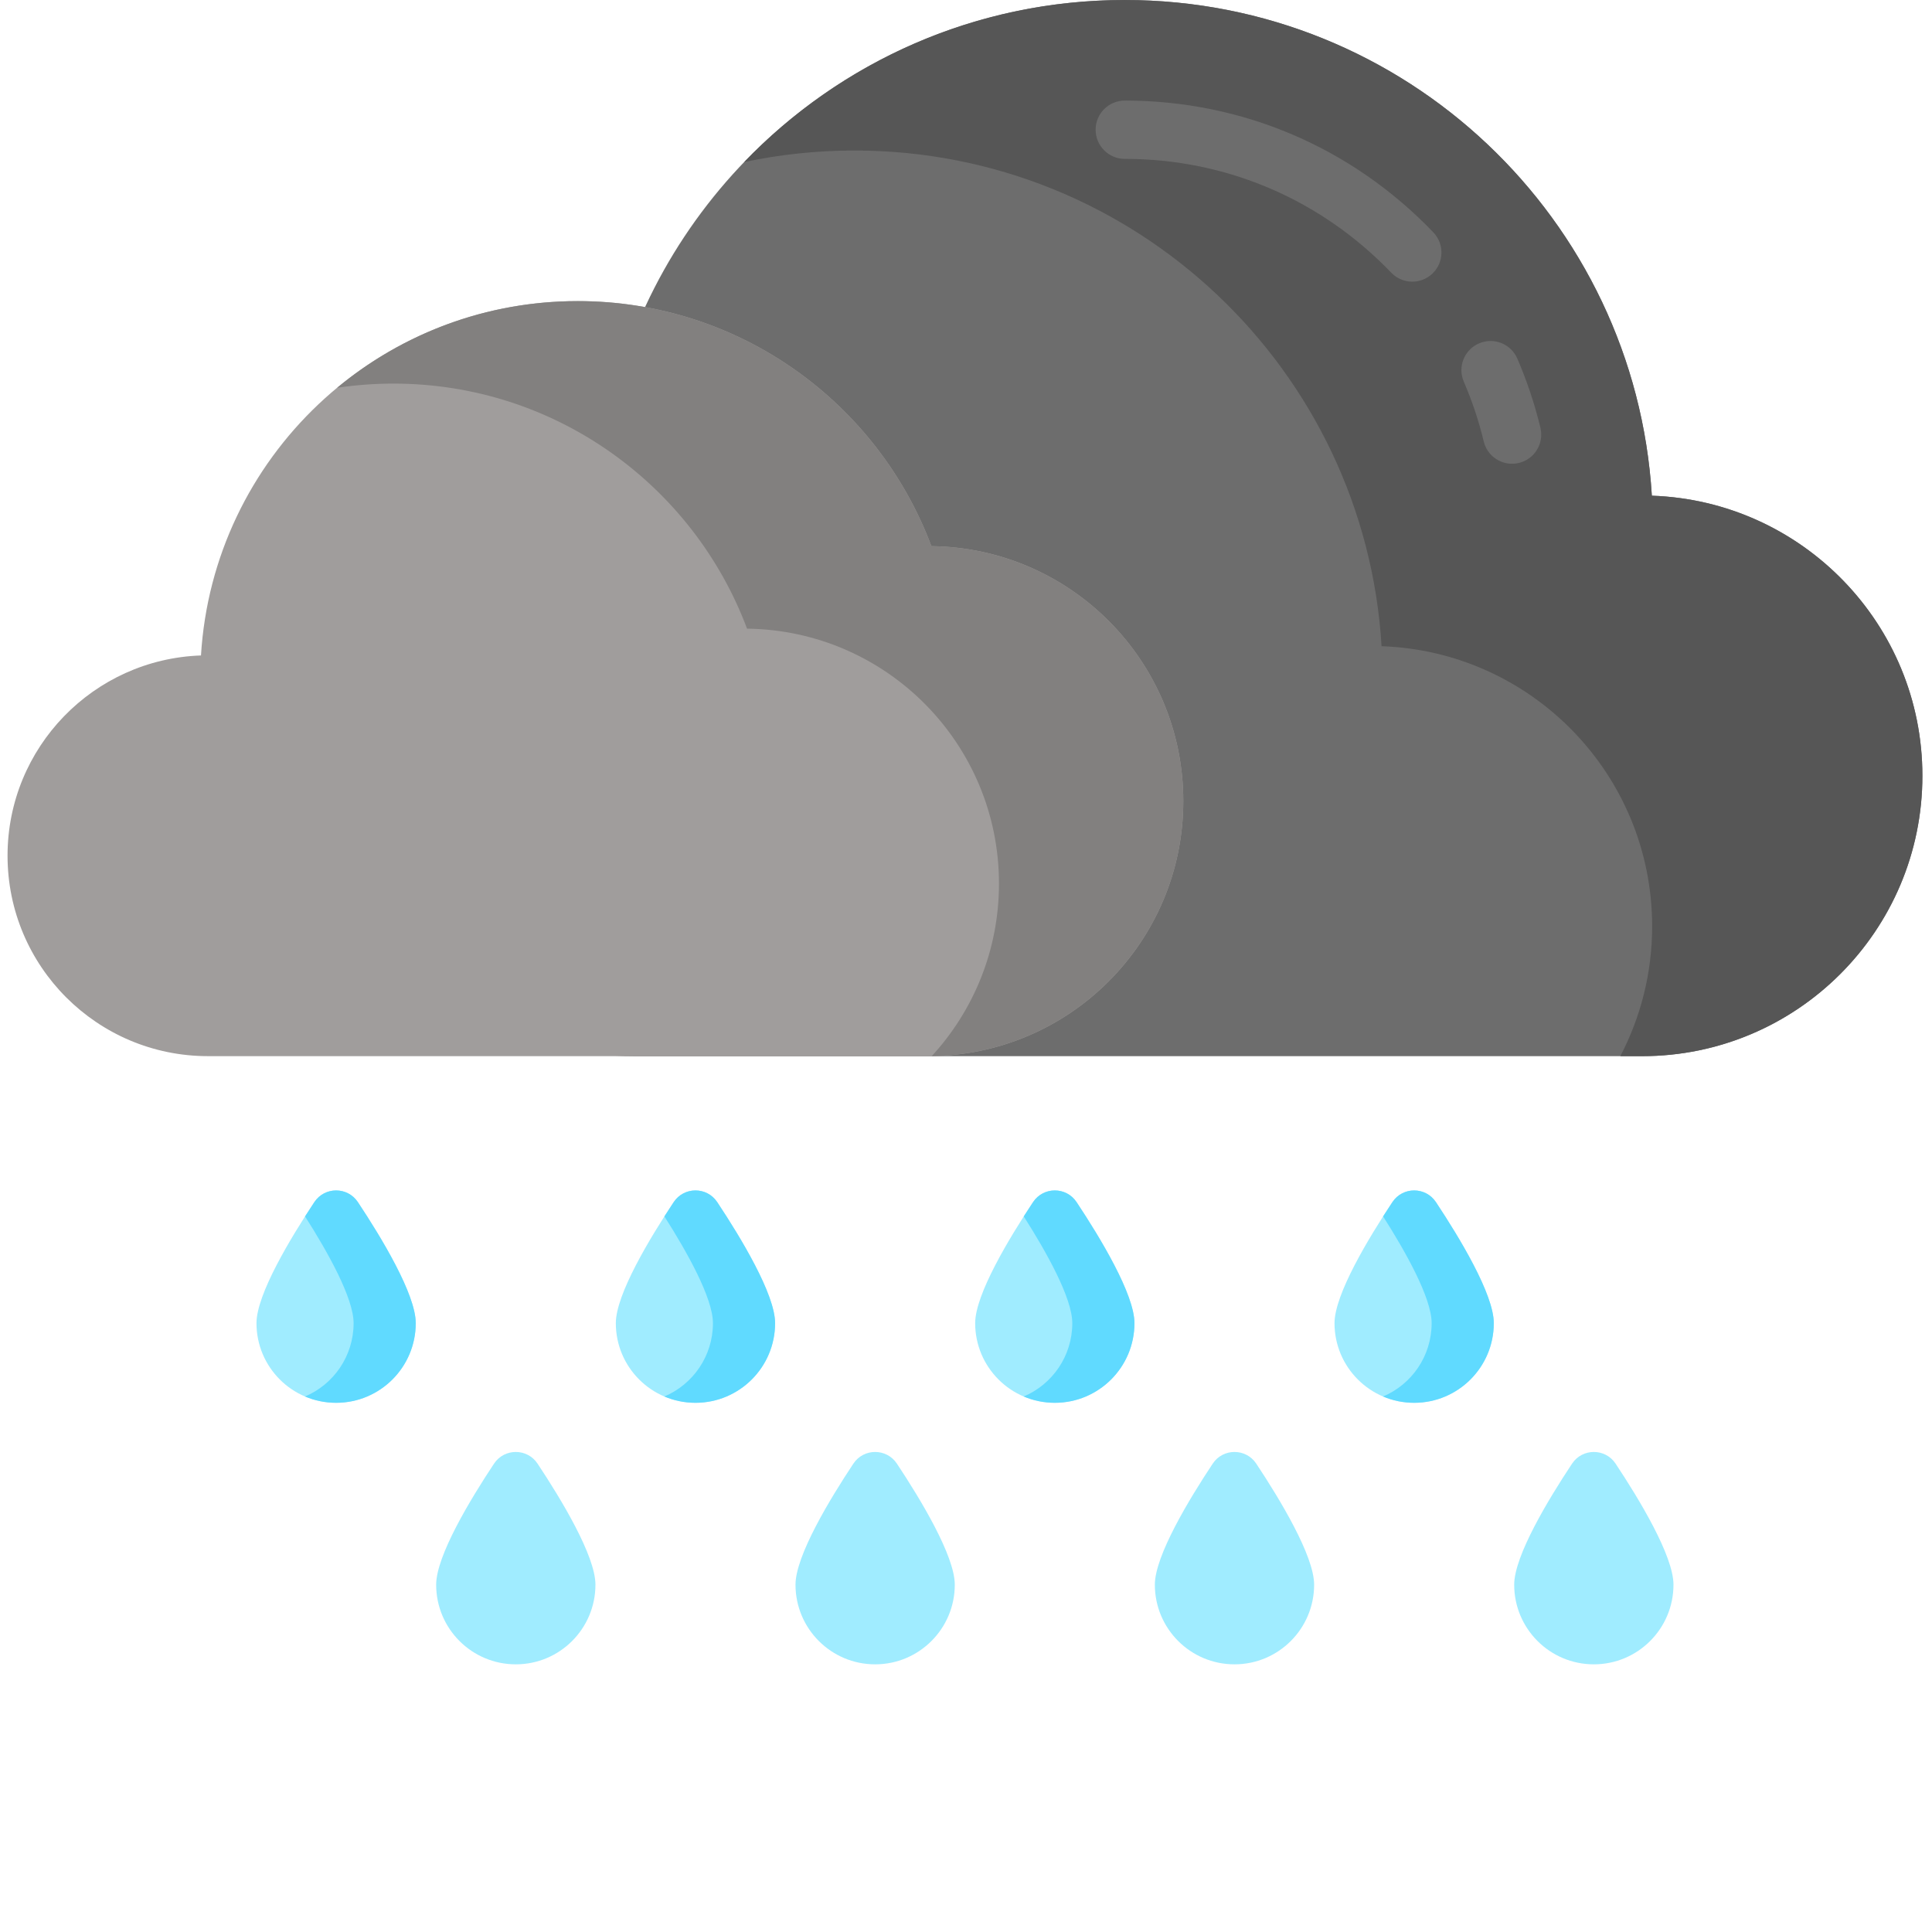
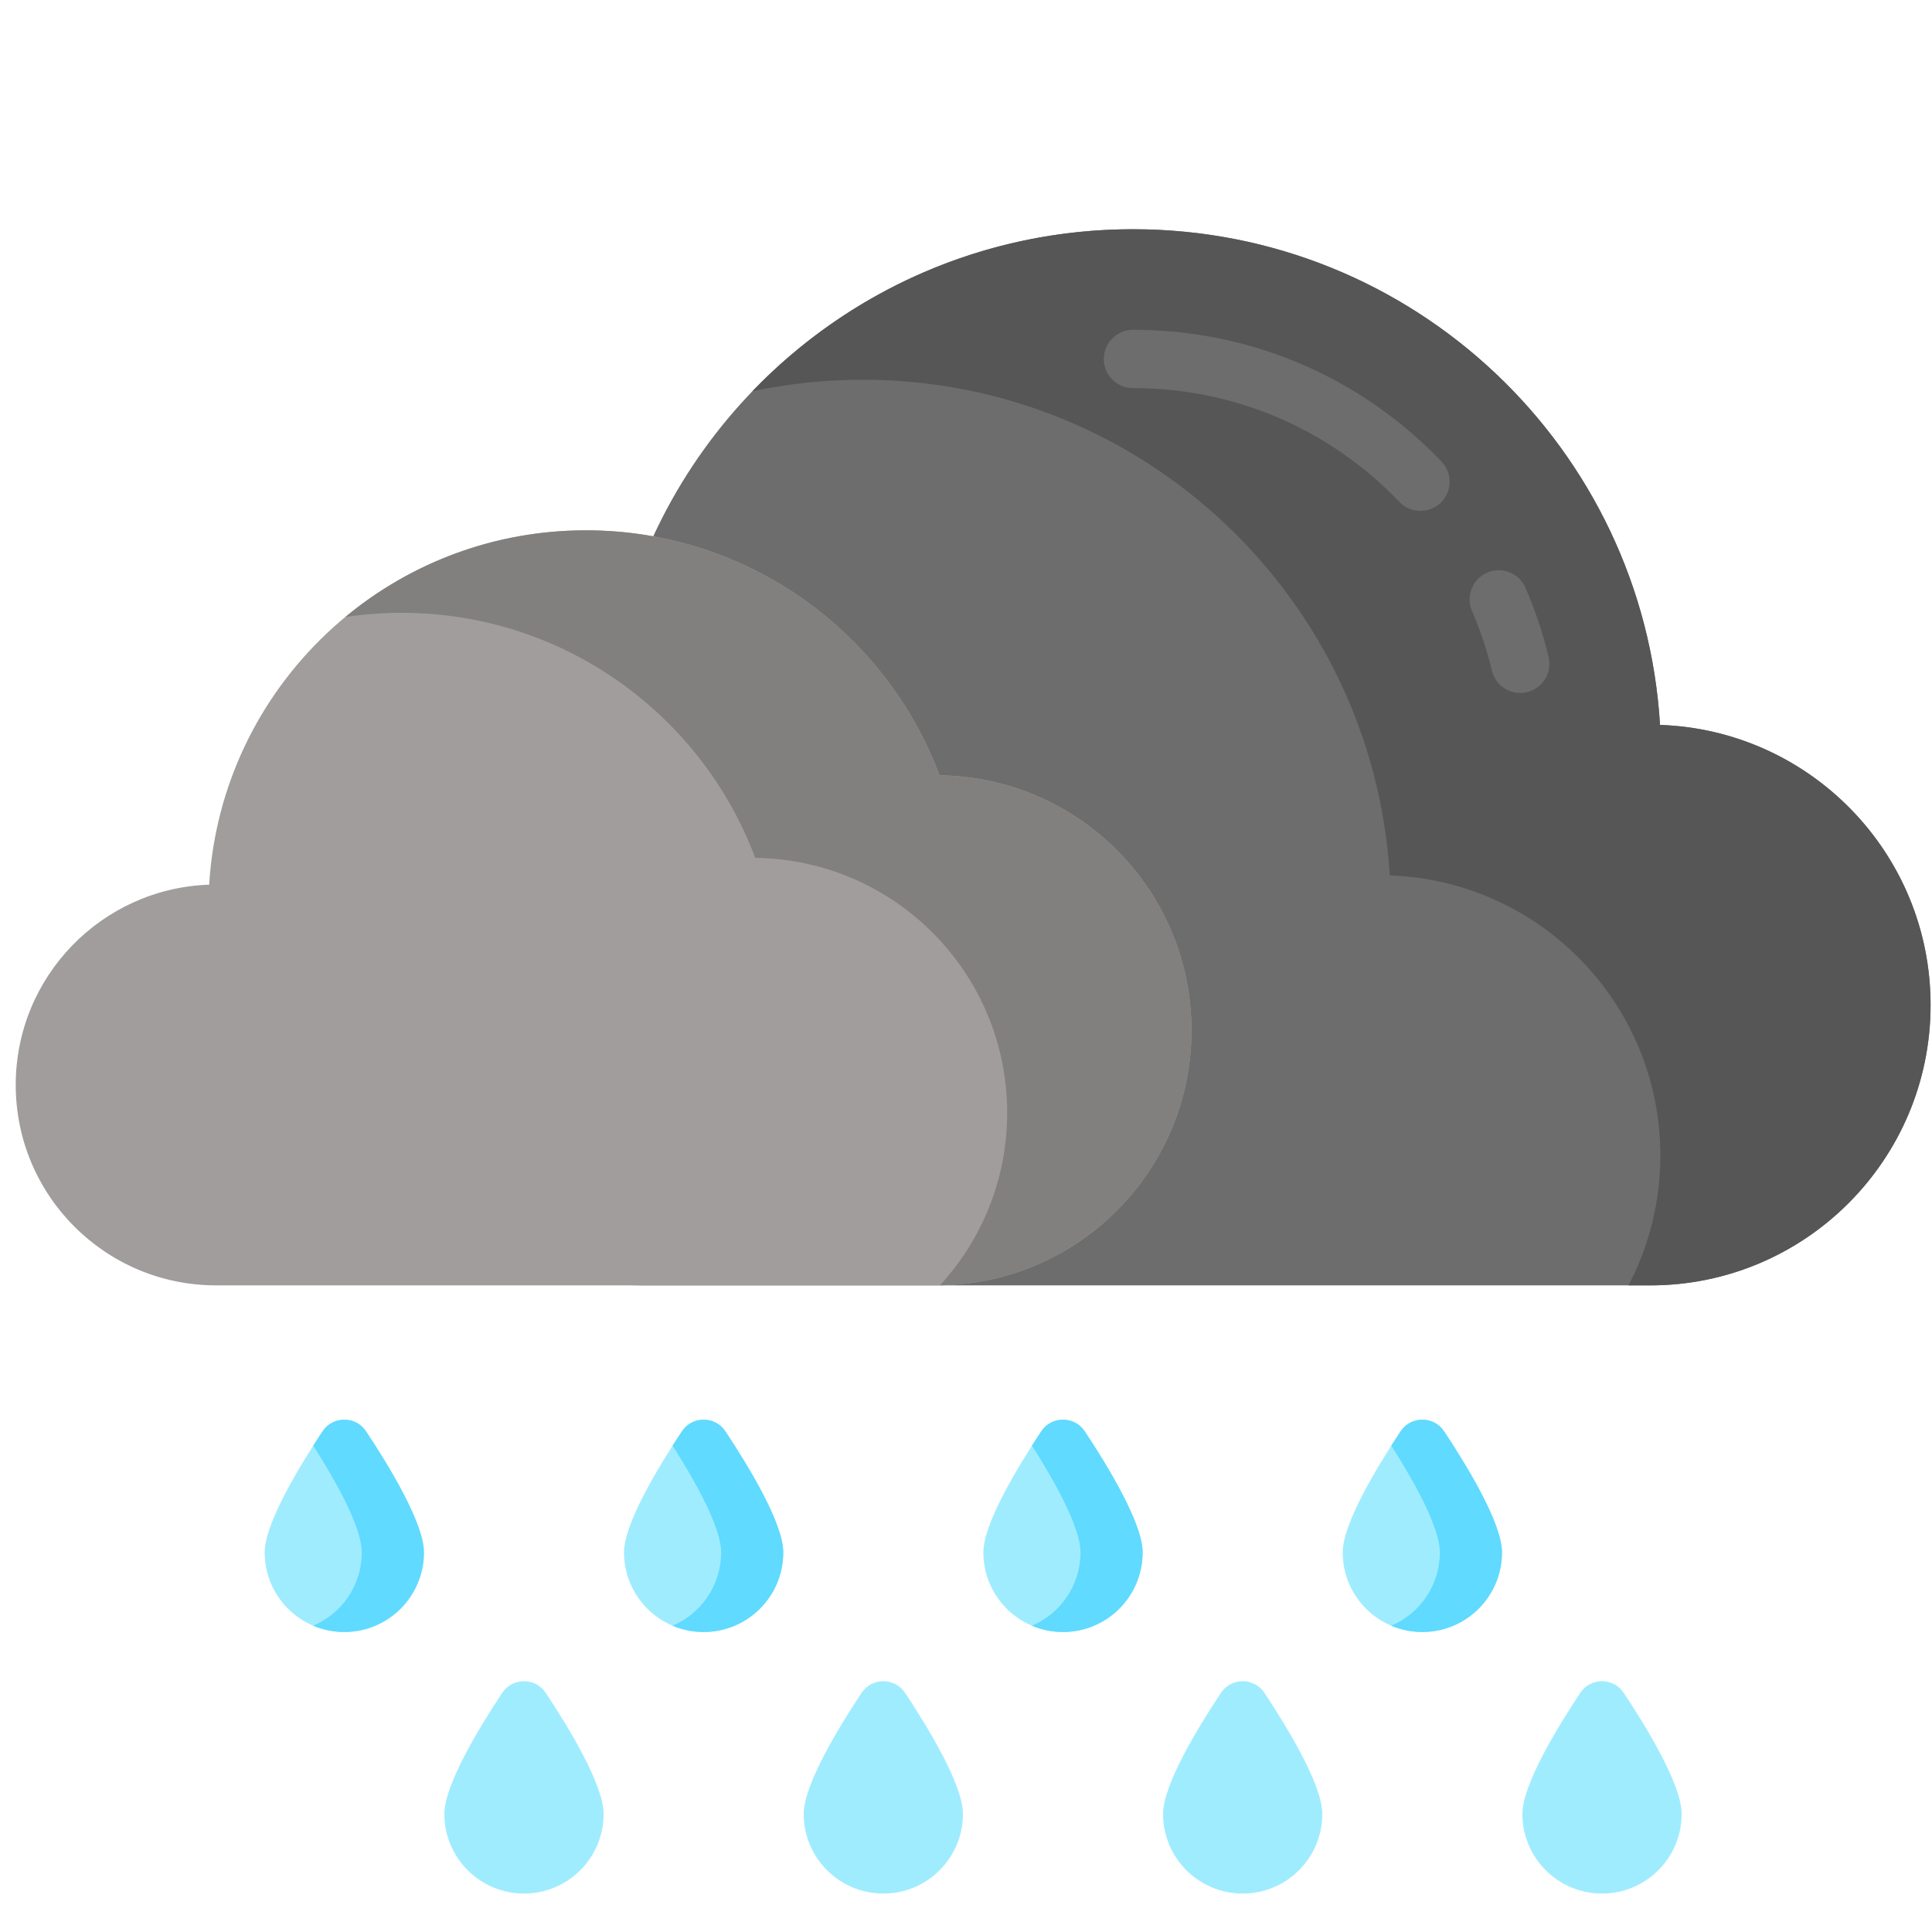
- <svg xmlns="http://www.w3.org/2000/svg" viewBox="-2 0 512 512" version="1.1" id="svg4043">
+ <svg xmlns="http://www.w3.org/2000/svg" id="svg4043" version="1.1" viewBox="-2 0 512 512">
  <defs id="defs4047" />
-   <path d="m435.754 131.359c-4.438-73.289-65.27-131.359-139.676-131.359-60.008 0-111.188 37.773-131.078 90.84-51.676.625-93.379 42.684-93.379 94.508 0 52.215 42.328 94.543 94.539 94.543h266.996c41.035 0 74.297-33.266 74.297-74.297 0-40.164-31.871-72.863-71.699-74.234zm0 0" fill="#6d6d6d" id="path3983" />
-   <path d="m507.457 205.59c0 41.031-33.27 74.305-74.301 74.305h-5.758c5.387-10.285 8.438-21.996 8.438-34.406 0-40.16-31.871-72.863-71.703-74.238-4.438-73.285-65.273-131.363-139.68-131.363-10.035 0-19.816 1.059-29.242 3.062 25.453-26.469 61.23-42.945 100.863-42.945 74.41 0 135.246 58.062 139.684 131.363 39.832 1.359 71.699 34.062 71.699 74.223zm0 0" fill="#565656" id="path3985" />
-   <path d="m398.711 122.902c-3.492 0-6.656-2.379-7.508-5.922-1.297-5.398-3.07-10.719-5.277-15.816-1.695-3.918.105-8.465 4.023-10.16 3.914-1.695 8.465.109 10.156 4.023 2.559 5.91 4.617 12.082 6.121 18.34 1 4.152-1.555 8.324-5.707 9.32-.605.145-1.211.215-1.809.215zm0 0" fill="#6d6d6d" id="path3987" />
-   <path d="m372.27 74.645c-2.031 0-4.055-.797-5.574-2.379-18.668-19.449-43.746-30.16-70.617-30.16-4.266 0-7.727-3.461-7.727-7.727 0-4.27 3.461-7.727 7.727-7.727 31.117 0 60.156 12.398 81.766 34.914 2.957 3.078 2.855 7.969-.223 10.926-1.5 1.438-3.426 2.152-5.352 2.152zm0 0" fill="#6d6d6d" id="path3989" />
-   <path d="m51.262 173.703c3.172-52.395 46.66-93.91 99.855-93.91 42.902 0 79.488 27.004 93.707 64.941 36.945.445 66.762 30.52 66.762 67.566 0 37.328-30.262 67.59-67.59 67.59-15.625 0-174.824 0-190.879 0-29.336 0-53.117-23.781-53.117-53.117 0-28.715 22.785-52.09 51.262-53.07zm0 0" fill="#a09d9c" id="path3991" />
-   <path d="m311.586 212.305c0 37.008-29.758 67.07-66.656 67.57 11.062-12.039 17.809-28.082 17.809-45.707 0-37.047-29.809-67.117-66.762-67.566-14.219-37.93-50.805-64.945-93.711-64.945-5.07 0-10.047.383-14.918 1.109 17.305-14.352 39.527-22.969 63.766-22.969 42.906 0 79.492 26.996 93.711 64.941 36.953.449 66.762 30.508 66.762 67.566zm0 0" fill="#82807f" id="path3993" />
-   <path d="m108.18 350.652c0 11.656-9.449 21.105-21.105 21.105s-21.105-9.449-21.105-21.105c0-7.648 9.09-22.664 15.336-32.082 2.742-4.125 8.797-4.125 11.535 0 6.25 9.418 15.34 24.434 15.34 32.082zm0 0" fill="#a0ecff" id="path3995" />
-   <path d="m108.176 350.652c0 11.652-9.441 21.105-21.102 21.105-2.922 0-5.707-.598-8.238-1.672 7.566-3.203 12.871-10.703 12.871-19.434 0-6.688-6.945-19.004-12.863-28.289.844-1.332 1.672-2.598 2.453-3.781 2.742-4.133 8.801-4.145 11.543-.012 6.25 9.418 15.336 24.434 15.336 32.082zm0 0" fill="#60daff" id="path3997" />
-   <path d="m203.41 350.652c0 11.656-9.449 21.105-21.105 21.105s-21.105-9.449-21.105-21.105c0-7.648 9.09-22.664 15.336-32.082 2.742-4.125 8.797-4.125 11.535 0 6.25 9.418 15.34 24.434 15.34 32.082zm0 0" fill="#a0ecff" id="path3999" />
-   <path d="m203.406 350.652c0 11.652-9.441 21.105-21.102 21.105-2.922 0-5.703-.598-8.238-1.672 7.566-3.203 12.871-10.703 12.871-19.434 0-6.688-6.945-19.004-12.863-28.289.848-1.332 1.672-2.598 2.453-3.781 2.742-4.133 8.801-4.145 11.543-.012 6.25 9.418 15.336 24.434 15.336 32.082zm0 0" fill="#60daff" id="path4001" />
-   <path d="m298.641 350.652c0 11.656-9.449 21.105-21.105 21.105s-21.105-9.449-21.105-21.105c0-7.648 9.09-22.664 15.34-32.082 2.738-4.125 8.793-4.125 11.531 0 6.254 9.418 15.34 24.434 15.34 32.082zm0 0" fill="#a0ecff" id="path4003" />
-   <path d="m298.641 350.652c0 11.652-9.445 21.105-21.105 21.105-2.922 0-5.703-.598-8.238-1.672 7.566-3.203 12.871-10.703 12.871-19.434 0-6.688-6.945-19.004-12.863-28.289.848-1.332 1.672-2.598 2.457-3.781 2.738-4.133 8.801-4.145 11.543-.012 6.246 9.418 15.336 24.434 15.336 32.082zm0 0" fill="#60daff" id="path4005" />
-   <path d="m393.871 350.652c0 11.656-9.449 21.105-21.105 21.105s-21.105-9.449-21.105-21.105c0-7.648 9.09-22.664 15.34-32.082 2.738-4.125 8.797-4.125 11.531 0 6.254 9.418 15.34 24.434 15.34 32.082zm0 0" fill="#a0ecff" id="path4007" />
-   <path d="m393.871 350.652c0 11.652-9.445 21.105-21.105 21.105-2.922 0-5.703-.598-8.238-1.672 7.57-3.203 12.871-10.703 12.871-19.434 0-6.688-6.945-19.004-12.863-28.289.848-1.332 1.676-2.598 2.457-3.781 2.738-4.133 8.801-4.145 11.543-.012 6.246 9.418 15.336 24.434 15.336 32.082zm0 0" fill="#60daff" id="path4009" />
-   <path d="m155.797 419.961c0 11.656-9.449 21.105-21.105 21.105s-21.105-9.449-21.105-21.105c0-7.648 9.09-22.664 15.336-32.082 2.738-4.125 8.797-4.125 11.535 0 6.25 9.418 15.34 24.434 15.34 32.082zm0 0" fill="#a0ecff" id="path4027" />
-   <path d="m251.027 419.961c0 11.656-9.449 21.105-21.105 21.105s-21.105-9.449-21.105-21.105c0-7.648 9.09-22.664 15.336-32.082 2.738-4.125 8.797-4.125 11.535 0 6.25 9.418 15.34 24.434 15.34 32.082zm0 0" fill="#a0ecff" id="path4031" />
-   <path d="m346.258 419.961c0 11.656-9.449 21.105-21.105 21.105s-21.105-9.449-21.105-21.105c0-7.648 9.09-22.664 15.336-32.082 2.738-4.125 8.797-4.125 11.535 0 6.25 9.418 15.34 24.434 15.34 32.082zm0 0" fill="#a0ecff" id="path4035" />
-   <path d="m441.488 419.961c0 11.656-9.449 21.105-21.105 21.105s-21.105-9.449-21.105-21.105c0-7.648 9.09-22.664 15.336-32.082 2.742-4.125 8.797-4.125 11.535 0 6.25 9.418 15.34 24.434 15.34 32.082zm0 0" fill="#a0ecff" id="path4039" />
+   <g transform="translate(2.169491,60.74576)" id="g469">
+     <path d="M 435.754,131.359 C 431.316,58.07 370.484,0 296.078,0 236.07,0 184.891,37.773 165,90.84 c -51.676,0.625 -93.379,42.684 -93.379,94.508 0,52.215 42.328,94.543 94.539,94.543 h 266.996 c 41.035,0 74.297,-33.266 74.297,-74.297 0,-40.164 -31.871,-72.863 -71.699,-74.234 z m 0,0" fill="#6d6d6d" id="path3983" />
+     <path d="m 507.457,205.59 c 0,41.031 -33.27,74.305 -74.301,74.305 h -5.758 c 5.387,-10.285 8.438,-21.996 8.438,-34.406 0,-40.16 -31.871,-72.863 -71.703,-74.238 -4.438,-73.285 -65.273,-131.363 -139.68,-131.363 -10.035,0 -19.816,1.059 -29.242,3.062 25.453,-26.469 61.23,-42.945 100.863,-42.945 74.41,0 135.246,58.062 139.684,131.363 39.832,1.359 71.699,34.062 71.699,74.223 z m 0,0" fill="#565656" id="path3985" />
+     <path d="m 398.711,122.902 c -3.492,0 -6.656,-2.379 -7.508,-5.922 -1.297,-5.398 -3.07,-10.719 -5.277,-15.816 -1.695,-3.918 0.105,-8.465 4.023,-10.16 3.914,-1.695 8.465,0.109 10.156,4.023 2.559,5.91 4.617,12.082 6.121,18.34 1,4.152 -1.555,8.324 -5.707,9.32 -0.605,0.145 -1.211,0.215 -1.809,0.215 z m 0,0" fill="#6d6d6d" id="path3987" />
+     <path d="m 372.27,74.645 c -2.031,0 -4.055,-0.797 -5.574,-2.379 -18.668,-19.449 -43.746,-30.16 -70.617,-30.16 -4.266,0 -7.727,-3.461 -7.727,-7.727 0,-4.27 3.461,-7.727 7.727,-7.727 31.117,0 60.156,12.398 81.766,34.914 2.957,3.078 2.855,7.969 -0.223,10.926 -1.5,1.438 -3.426,2.152 -5.352,2.152 z m 0,0" fill="#6d6d6d" id="path3989" />
+     <path d="m 51.262,173.703 c 3.172,-52.395 46.66,-93.91 99.855,-93.91 42.902,0 79.488,27.004 93.707,64.941 36.945,0.445 66.762,30.52 66.762,67.566 0,37.328 -30.262,67.59 -67.59,67.59 -15.625,0 -174.824,0 -190.879,0 C 23.781,279.891 0,256.109 0,226.773 0,198.059 22.785,174.684 51.262,173.703 Z m 0,0" fill="#a09d9c" id="path3991" />
+     <path d="m 311.586,212.305 c 0,37.008 -29.758,67.07 -66.656,67.57 11.062,-12.039 17.809,-28.082 17.809,-45.707 0,-37.047 -29.809,-67.117 -66.762,-67.566 -14.219,-37.93 -50.805,-64.945 -93.711,-64.945 -5.07,0 -10.047,0.383 -14.918,1.109 C 104.652,88.414 126.875,79.797 151.113,79.797 c 42.906,0 79.492,26.996 93.711,64.941 36.953,0.449 66.762,30.508 66.762,67.566 z m 0,0" fill="#82807f" id="path3993" />
+     <path d="m 108.18,350.652 c 0,11.656 -9.449,21.105 -21.105,21.105 -11.656,0 -21.105,-9.449 -21.105,-21.105 0,-7.648 9.09,-22.664 15.336,-32.082 2.742,-4.125 8.797,-4.125 11.535,0 6.25,9.418 15.34,24.434 15.34,32.082 z m 0,0" fill="#a0ecff" id="path3995" />
+     <path d="m 108.176,350.652 c 0,11.652 -9.441,21.105 -21.102,21.105 -2.922,0 -5.707,-0.598 -8.238,-1.672 7.566,-3.203 12.871,-10.703 12.871,-19.434 0,-6.688 -6.945,-19.004 -12.863,-28.289 0.844,-1.332 1.672,-2.598 2.453,-3.781 2.742,-4.133 8.801,-4.145 11.543,-0.012 6.25,9.418 15.336,24.434 15.336,32.082 z m 0,0" fill="#60daff" id="path3997" />
+     <path d="m 203.41,350.652 c 0,11.656 -9.449,21.105 -21.105,21.105 -11.656,0 -21.105,-9.449 -21.105,-21.105 0,-7.648 9.09,-22.664 15.336,-32.082 2.742,-4.125 8.797,-4.125 11.535,0 6.25,9.418 15.34,24.434 15.34,32.082 z m 0,0" fill="#a0ecff" id="path3999" />
+     <path d="m 203.406,350.652 c 0,11.652 -9.441,21.105 -21.102,21.105 -2.922,0 -5.703,-0.598 -8.238,-1.672 7.566,-3.203 12.871,-10.703 12.871,-19.434 0,-6.688 -6.945,-19.004 -12.863,-28.289 0.848,-1.332 1.672,-2.598 2.453,-3.781 2.742,-4.133 8.801,-4.145 11.543,-0.012 6.25,9.418 15.336,24.434 15.336,32.082 z m 0,0" fill="#60daff" id="path4001" />
+     <path d="m 298.641,350.652 c 0,11.656 -9.449,21.105 -21.105,21.105 -11.656,0 -21.105,-9.449 -21.105,-21.105 0,-7.648 9.09,-22.664 15.34,-32.082 2.738,-4.125 8.793,-4.125 11.531,0 6.254,9.418 15.34,24.434 15.34,32.082 z m 0,0" fill="#a0ecff" id="path4003" />
+     <path d="m 298.641,350.652 c 0,11.652 -9.445,21.105 -21.105,21.105 -2.922,0 -5.703,-0.598 -8.238,-1.672 7.566,-3.203 12.871,-10.703 12.871,-19.434 0,-6.688 -6.945,-19.004 -12.863,-28.289 0.848,-1.332 1.672,-2.598 2.457,-3.781 2.738,-4.133 8.801,-4.145 11.543,-0.012 6.246,9.418 15.336,24.434 15.336,32.082 z m 0,0" fill="#60daff" id="path4005" />
+     <path d="m 393.871,350.652 c 0,11.656 -9.449,21.105 -21.105,21.105 -11.656,0 -21.105,-9.449 -21.105,-21.105 0,-7.648 9.09,-22.664 15.34,-32.082 2.738,-4.125 8.797,-4.125 11.531,0 6.254,9.418 15.34,24.434 15.34,32.082 z m 0,0" fill="#a0ecff" id="path4007" />
+     <path d="m 393.871,350.652 c 0,11.652 -9.445,21.105 -21.105,21.105 -2.922,0 -5.703,-0.598 -8.238,-1.672 7.57,-3.203 12.871,-10.703 12.871,-19.434 0,-6.688 -6.945,-19.004 -12.863,-28.289 0.848,-1.332 1.676,-2.598 2.457,-3.781 2.738,-4.133 8.801,-4.145 11.543,-0.012 6.246,9.418 15.336,24.434 15.336,32.082 z m 0,0" fill="#60daff" id="path4009" />
+     <path d="m 155.797,419.961 c 0,11.656 -9.449,21.105 -21.105,21.105 -11.656,0 -21.105,-9.449 -21.105,-21.105 0,-7.648 9.09,-22.664 15.336,-32.082 2.738,-4.125 8.797,-4.125 11.535,0 6.25,9.418 15.34,24.434 15.34,32.082 z m 0,0" fill="#a0ecff" id="path4027" />
+     <path d="m 251.027,419.961 c 0,11.656 -9.449,21.105 -21.105,21.105 -11.656,0 -21.105,-9.449 -21.105,-21.105 0,-7.648 9.09,-22.664 15.336,-32.082 2.738,-4.125 8.797,-4.125 11.535,0 6.25,9.418 15.34,24.434 15.34,32.082 z m 0,0" fill="#a0ecff" id="path4031" />
+     <path d="m 346.258,419.961 c 0,11.656 -9.449,21.105 -21.105,21.105 -11.656,0 -21.105,-9.449 -21.105,-21.105 0,-7.648 9.09,-22.664 15.336,-32.082 2.738,-4.125 8.797,-4.125 11.535,0 6.25,9.418 15.34,24.434 15.34,32.082 z m 0,0" fill="#a0ecff" id="path4035" />
+     <path d="m 441.488,419.961 c 0,11.656 -9.449,21.105 -21.105,21.105 -11.656,0 -21.105,-9.449 -21.105,-21.105 0,-7.648 9.09,-22.664 15.336,-32.082 2.742,-4.125 8.797,-4.125 11.535,0 6.25,9.418 15.34,24.434 15.34,32.082 z m 0,0" fill="#a0ecff" id="path4039" />
+   </g>
</svg>
